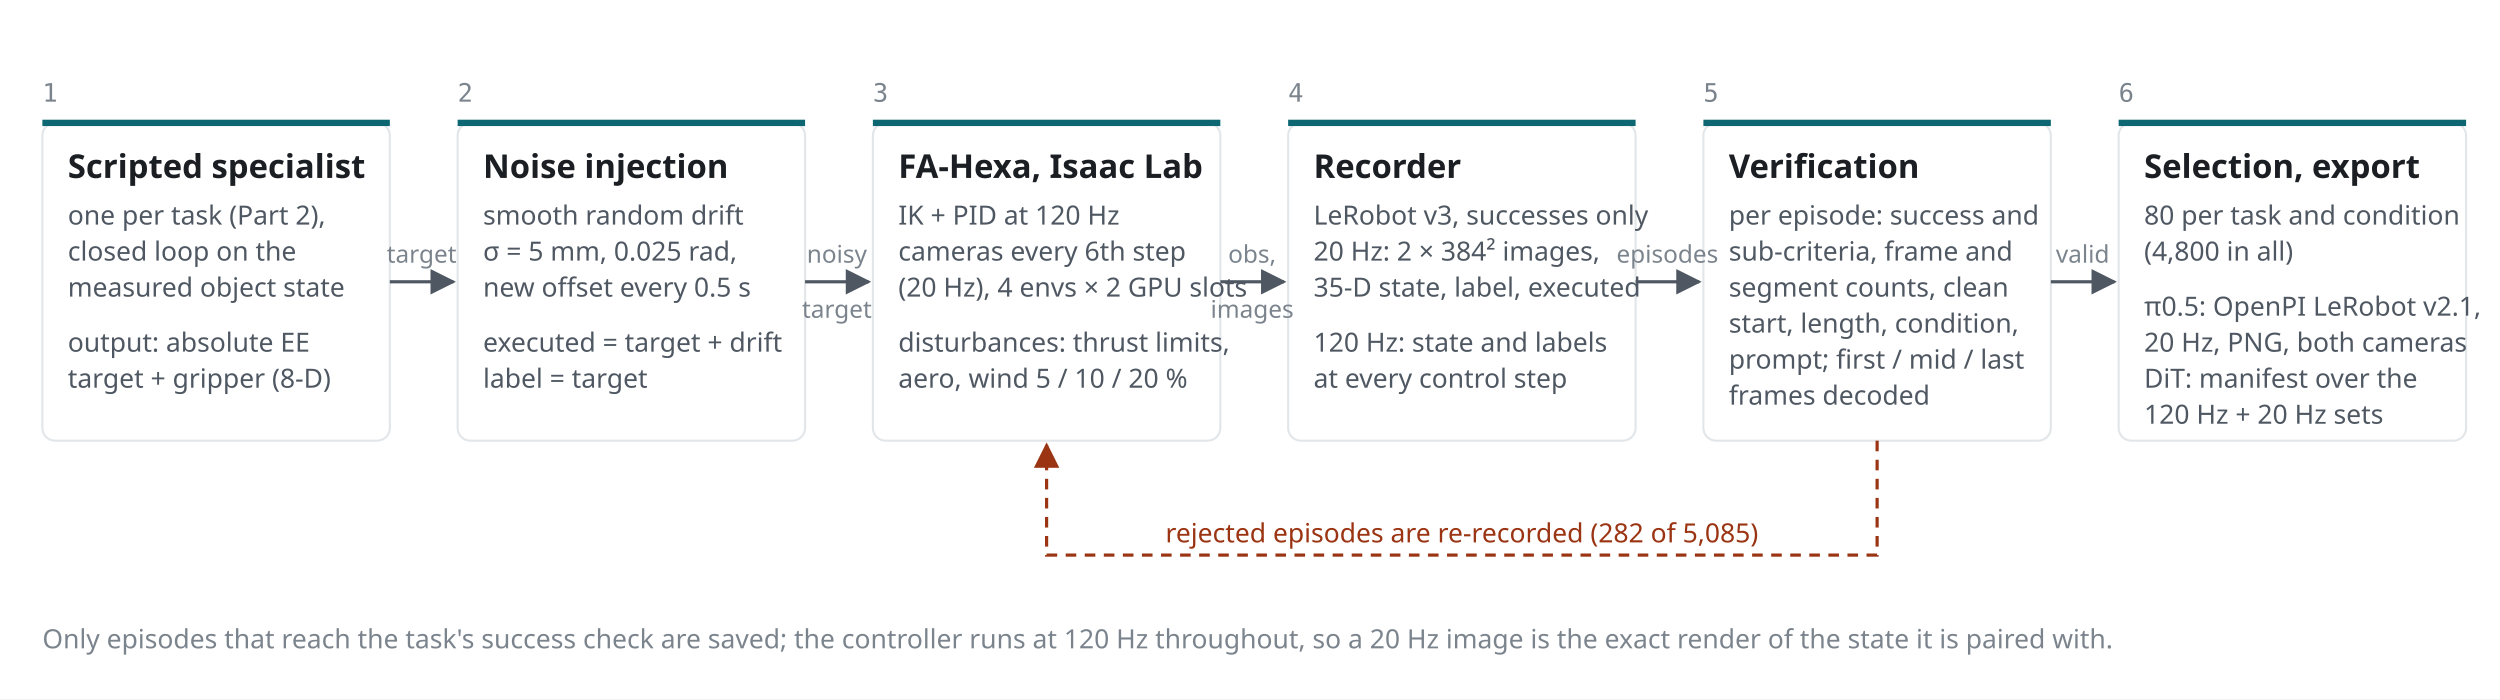
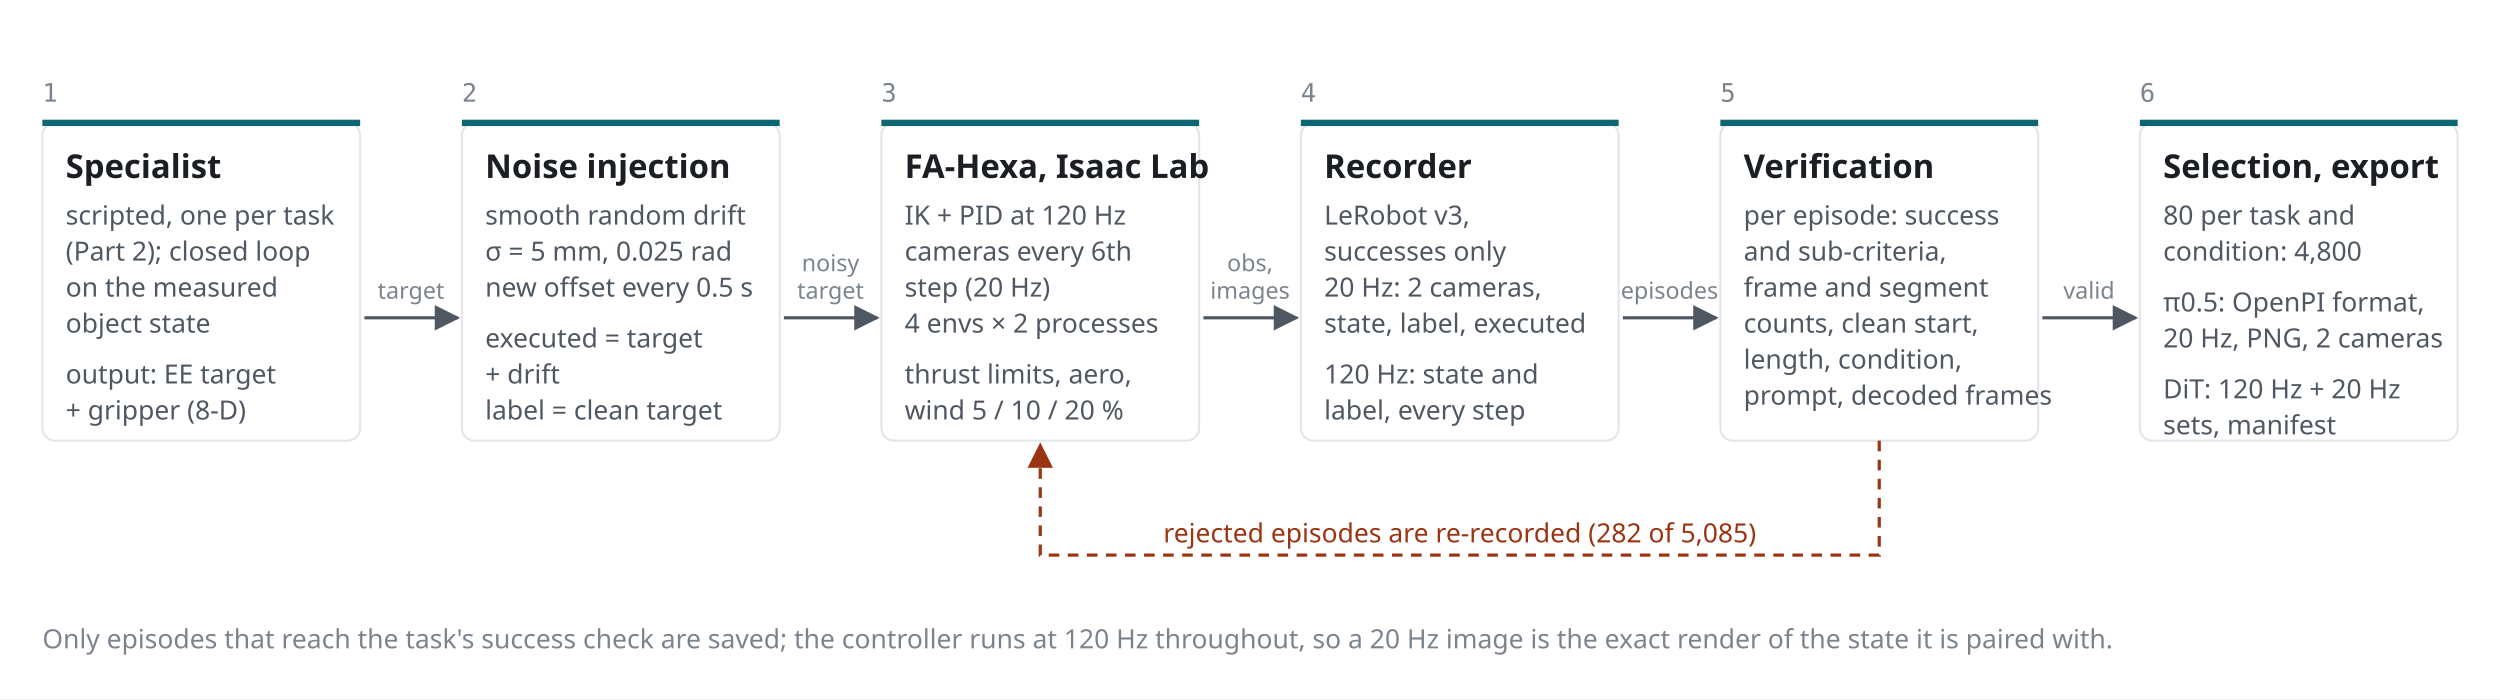
<svg xmlns="http://www.w3.org/2000/svg" viewBox="0 0 1180 330" width="1180" height="330" role="img" aria-label="Pipeline from the scripted specialist to the training set" font-family="'Source Sans 3','Segoe UI',system-ui,-apple-system,sans-serif">
  <defs>
    <marker id="arrow" viewBox="0 0 10 10" refX="9" refY="5" markerWidth="8" markerHeight="8" orient="auto-start-reverse">
      <path d="M 0 0 L 10 5 L 0 10 z" fill="#4f5862" />
    </marker>
    <marker id="arrow-bad" viewBox="0 0 10 10" refX="9" refY="5" markerWidth="8" markerHeight="8" orient="auto-start-reverse">
      <path d="M 0 0 L 10 5 L 0 10 z" fill="#9a3412" />
    </marker>
  </defs>
  <rect width="1180" height="330" fill="#ffffff" />
  <g font-size="12" fill="#7b848d" font-family="'IBM Plex Mono',ui-monospace,Menlo,monospace">
    <text x="20" y="48">1</text>
-     <text x="216" y="48">2</text>
-     <text x="412" y="48">3</text>
-     <text x="608" y="48">4</text>
-     <text x="804" y="48">5</text>
-     <text x="1000" y="48">6</text>
+     <text x="218" y="48">2</text>
+     <text x="416" y="48">3</text>
+     <text x="614" y="48">4</text>
+     <text x="812" y="48">5</text>
+     <text x="1010" y="48">6</text>
  </g>
  <g stroke="#e2e6e9" fill="#ffffff">
-     <rect x="20" y="58" width="164" height="150" rx="6" />
-     <rect x="216" y="58" width="164" height="150" rx="6" />
-     <rect x="412" y="58" width="164" height="150" rx="6" />
-     <rect x="608" y="58" width="164" height="150" rx="6" />
-     <rect x="804" y="58" width="164" height="150" rx="6" />
-     <rect x="1000" y="58" width="164" height="150" rx="6" />
+     <rect x="20" y="58" width="150" height="150" rx="6" />
+     <rect x="218" y="58" width="150" height="150" rx="6" />
+     <rect x="416" y="58" width="150" height="150" rx="6" />
+     <rect x="614" y="58" width="150" height="150" rx="6" />
+     <rect x="812" y="58" width="150" height="150" rx="6" />
+     <rect x="1010" y="58" width="150" height="150" rx="6" />
  </g>
  <g stroke="#0d6772" stroke-width="3">
-     <line x1="20" y1="58" x2="184" y2="58" />
-     <line x1="216" y1="58" x2="380" y2="58" />
-     <line x1="412" y1="58" x2="576" y2="58" />
-     <line x1="608" y1="58" x2="772" y2="58" />
-     <line x1="804" y1="58" x2="968" y2="58" />
-     <line x1="1000" y1="58" x2="1164" y2="58" />
+     <line x1="20" y1="58" x2="170" y2="58" />
+     <line x1="218" y1="58" x2="368" y2="58" />
+     <line x1="416" y1="58" x2="566" y2="58" />
+     <line x1="614" y1="58" x2="764" y2="58" />
+     <line x1="812" y1="58" x2="962" y2="58" />
+     <line x1="1010" y1="58" x2="1160" y2="58" />
  </g>
  <g font-size="15.5" font-weight="700" fill="#1b1f24">
-     <text x="32" y="84">Scripted specialist</text>
-     <text x="228" y="84">Noise injection</text>
-     <text x="424" y="84">FA-Hexa, Isaac Lab</text>
-     <text x="620" y="84">Recorder</text>
-     <text x="816" y="84">Verification</text>
-     <text x="1012" y="84">Selection, export</text>
+     <text x="31" y="84">Specialist</text>
+     <text x="229" y="84">Noise injection</text>
+     <text x="427" y="84">FA-Hexa, Isaac Lab</text>
+     <text x="625" y="84">Recorder</text>
+     <text x="823" y="84">Verification</text>
+     <text x="1021" y="84">Selection, export</text>
  </g>
  <g font-size="12.5" fill="#4f5862">
-     <text x="32" y="106">one per task (Part 2),</text>
-     <text x="32" y="123">closed loop on the</text>
-     <text x="32" y="140">measured object state</text>
-     <text x="32" y="166">output: absolute EE</text>
-     <text x="32" y="183">target + gripper (8-D)</text>
-     <text x="228" y="106">smooth random drift</text>
-     <text x="228" y="123">σ = 5 mm, 0.025 rad,</text>
-     <text x="228" y="140">new offset every 0.5 s</text>
-     <text x="228" y="166">executed = target + drift</text>
-     <text x="228" y="183">label = target</text>
-     <text x="424" y="106">IK + PID at 120 Hz</text>
-     <text x="424" y="123">cameras every 6th step</text>
-     <text x="424" y="140">(20 Hz), 4 envs × 2 GPU slots</text>
-     <text x="424" y="166">disturbances: thrust limits,</text>
-     <text x="424" y="183">aero, wind 5 / 10 / 20 %</text>
-     <text x="620" y="106">LeRobot v3, successes only</text>
-     <text x="620" y="123">20 Hz: 2 × 384² images,</text>
-     <text x="620" y="140">35-D state, label, executed</text>
-     <text x="620" y="166">120 Hz: state and labels</text>
-     <text x="620" y="183">at every control step</text>
-     <text x="816" y="106">per episode: success and</text>
-     <text x="816" y="123">sub-criteria, frame and</text>
-     <text x="816" y="140">segment counts, clean</text>
-     <text x="816" y="157">start, length, condition,</text>
-     <text x="816" y="174">prompt; first / mid / last</text>
-     <text x="816" y="191">frames decoded</text>
-     <text x="1012" y="106">80 per task and condition</text>
-     <text x="1012" y="123">(4,800 in all)</text>
-     <text x="1012" y="149">π0.5: OpenPI LeRobot v2.1,</text>
-     <text x="1012" y="166">20 Hz, PNG, both cameras</text>
-     <text x="1012" y="183">DiT: manifest over the</text>
-     <text x="1012" y="200">120 Hz + 20 Hz sets</text>
+     <text x="31" y="106">scripted, one per task</text>
+     <text x="31" y="123">(Part 2); closed loop</text>
+     <text x="31" y="140">on the measured</text>
+     <text x="31" y="157">object state</text>
+     <text x="31" y="181">output: EE target</text>
+     <text x="31" y="198">+ gripper (8-D)</text>
+     <text x="229" y="106">smooth random drift</text>
+     <text x="229" y="123">σ = 5 mm, 0.025 rad</text>
+     <text x="229" y="140">new offset every 0.5 s</text>
+     <text x="229" y="164">executed = target</text>
+     <text x="229" y="181">+ drift</text>
+     <text x="229" y="198">label = clean target</text>
+     <text x="427" y="106">IK + PID at 120 Hz</text>
+     <text x="427" y="123">cameras every 6th</text>
+     <text x="427" y="140">step (20 Hz)</text>
+     <text x="427" y="157">4 envs × 2 processes</text>
+     <text x="427" y="181">thrust limits, aero,</text>
+     <text x="427" y="198">wind 5 / 10 / 20 %</text>
+     <text x="625" y="106">LeRobot v3,</text>
+     <text x="625" y="123">successes only</text>
+     <text x="625" y="140">20 Hz: 2 cameras,</text>
+     <text x="625" y="157">state, label, executed</text>
+     <text x="625" y="181">120 Hz: state and</text>
+     <text x="625" y="198">label, every step</text>
+     <text x="823" y="106">per episode: success</text>
+     <text x="823" y="123">and sub-criteria,</text>
+     <text x="823" y="140">frame and segment</text>
+     <text x="823" y="157">counts, clean start,</text>
+     <text x="823" y="174">length, condition,</text>
+     <text x="823" y="191">prompt, decoded frames</text>
+     <text x="1021" y="106">80 per task and</text>
+     <text x="1021" y="123">condition: 4,800</text>
+     <text x="1021" y="147">π0.5: OpenPI format,</text>
+     <text x="1021" y="164">20 Hz, PNG, 2 cameras</text>
+     <text x="1021" y="188">DiT: 120 Hz + 20 Hz</text>
+     <text x="1021" y="205">sets, manifest</text>
  </g>
  <g stroke="#4f5862" stroke-width="1.5" marker-end="url(#arrow)">
-     <line x1="184" y1="133" x2="214" y2="133" />
-     <line x1="380" y1="133" x2="410" y2="133" />
-     <line x1="576" y1="133" x2="606" y2="133" />
-     <line x1="772" y1="133" x2="802" y2="133" />
-     <line x1="968" y1="133" x2="998" y2="133" />
+     <line x1="172" y1="150" x2="216" y2="150" />
+     <line x1="370" y1="150" x2="414" y2="150" />
+     <line x1="568" y1="150" x2="612" y2="150" />
+     <line x1="766" y1="150" x2="810" y2="150" />
+     <line x1="964" y1="150" x2="1008" y2="150" />
  </g>
-   <path d="M 886 208 L 886 262 L 494 262 L 494 210" fill="none" stroke="#9a3412" stroke-width="1.5" stroke-dasharray="5 4" marker-end="url(#arrow-bad)" />
-   <text x="690" y="256" text-anchor="middle" font-size="12.5" fill="#9a3412">rejected episodes are re-recorded (282 of 5,085)</text>
-   <g font-size="11.5" fill="#7b848d">
-     <text x="199" y="124" text-anchor="middle">target</text>
-     <text x="395" y="124" text-anchor="middle">noisy</text>
-     <text x="395" y="150" text-anchor="middle">target</text>
-     <text x="591" y="124" text-anchor="middle">obs,</text>
-     <text x="591" y="150" text-anchor="middle">images</text>
-     <text x="787" y="124" text-anchor="middle">episodes</text>
-     <text x="983" y="124" text-anchor="middle">valid</text>
+   <g font-size="11" fill="#7b848d" text-anchor="middle">
+     <text x="194" y="141">target</text>
+     <text x="392" y="128">noisy</text>
+     <text x="392" y="141">target</text>
+     <text x="590" y="128">obs,</text>
+     <text x="590" y="141">images</text>
+     <text x="788" y="141">episodes</text>
+     <text x="986" y="141">valid</text>
  </g>
+   <path d="M 887 208 L 887 262 L 491 262 L 491 210" fill="none" stroke="#9a3412" stroke-width="1.5" stroke-dasharray="5 4" marker-end="url(#arrow-bad)" />
+   <text x="689" y="256" text-anchor="middle" font-size="12.5" fill="#9a3412">rejected episodes are re-recorded (282 of 5,085)</text>
  <text x="20" y="306" font-size="12.5" fill="#7b848d">Only episodes that reach the task's success check are saved; the controller runs at 120 Hz throughout, so a 20 Hz image is the exact render of the state it is paired with.</text>
</svg>
